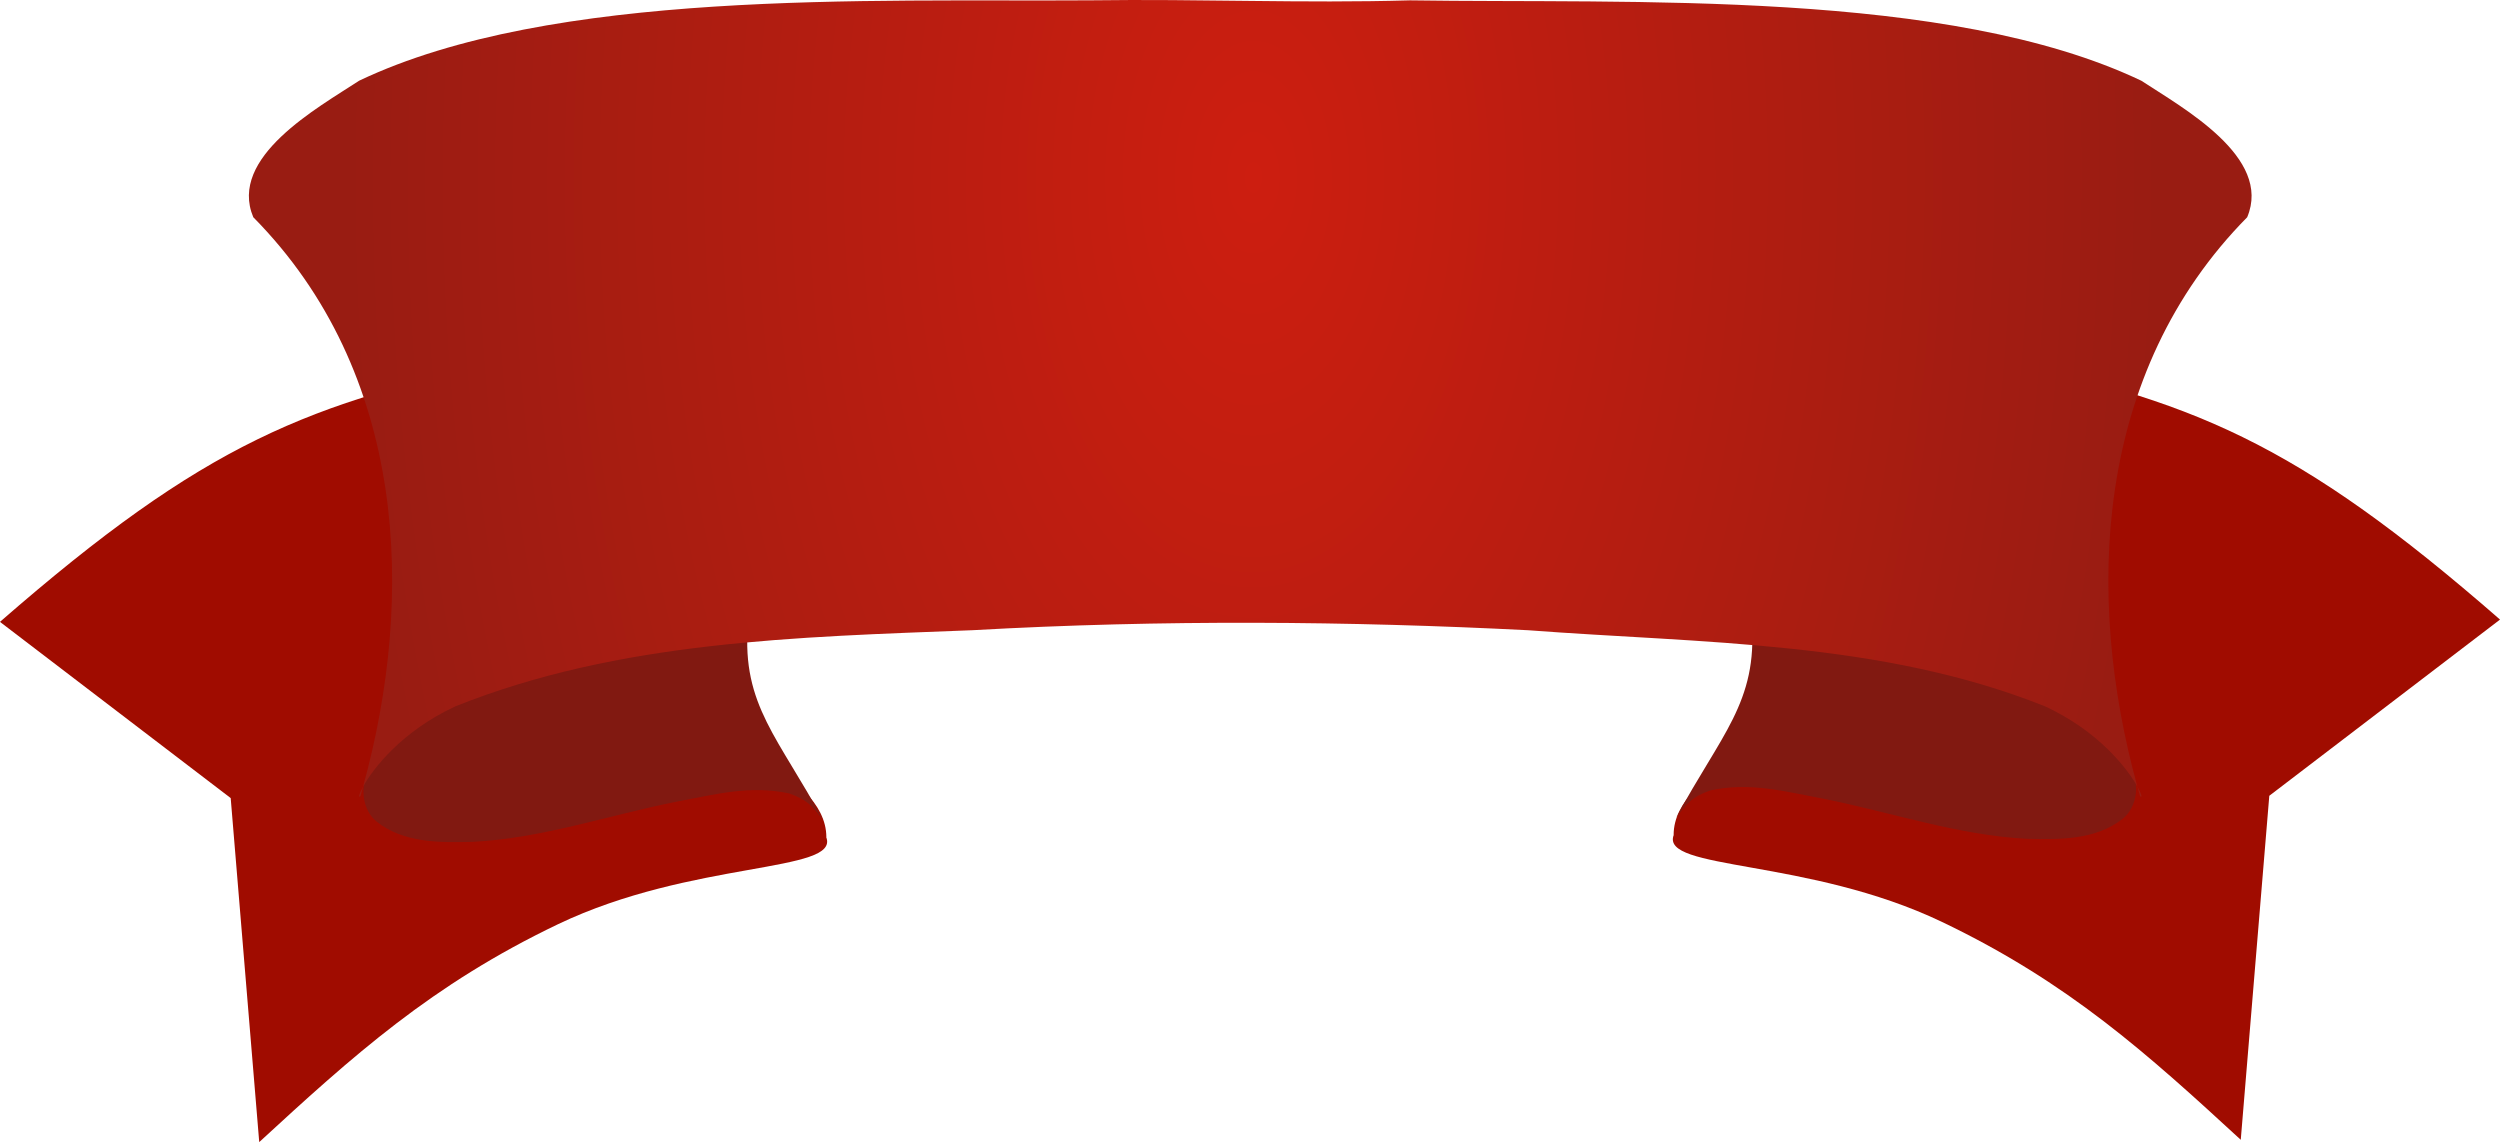
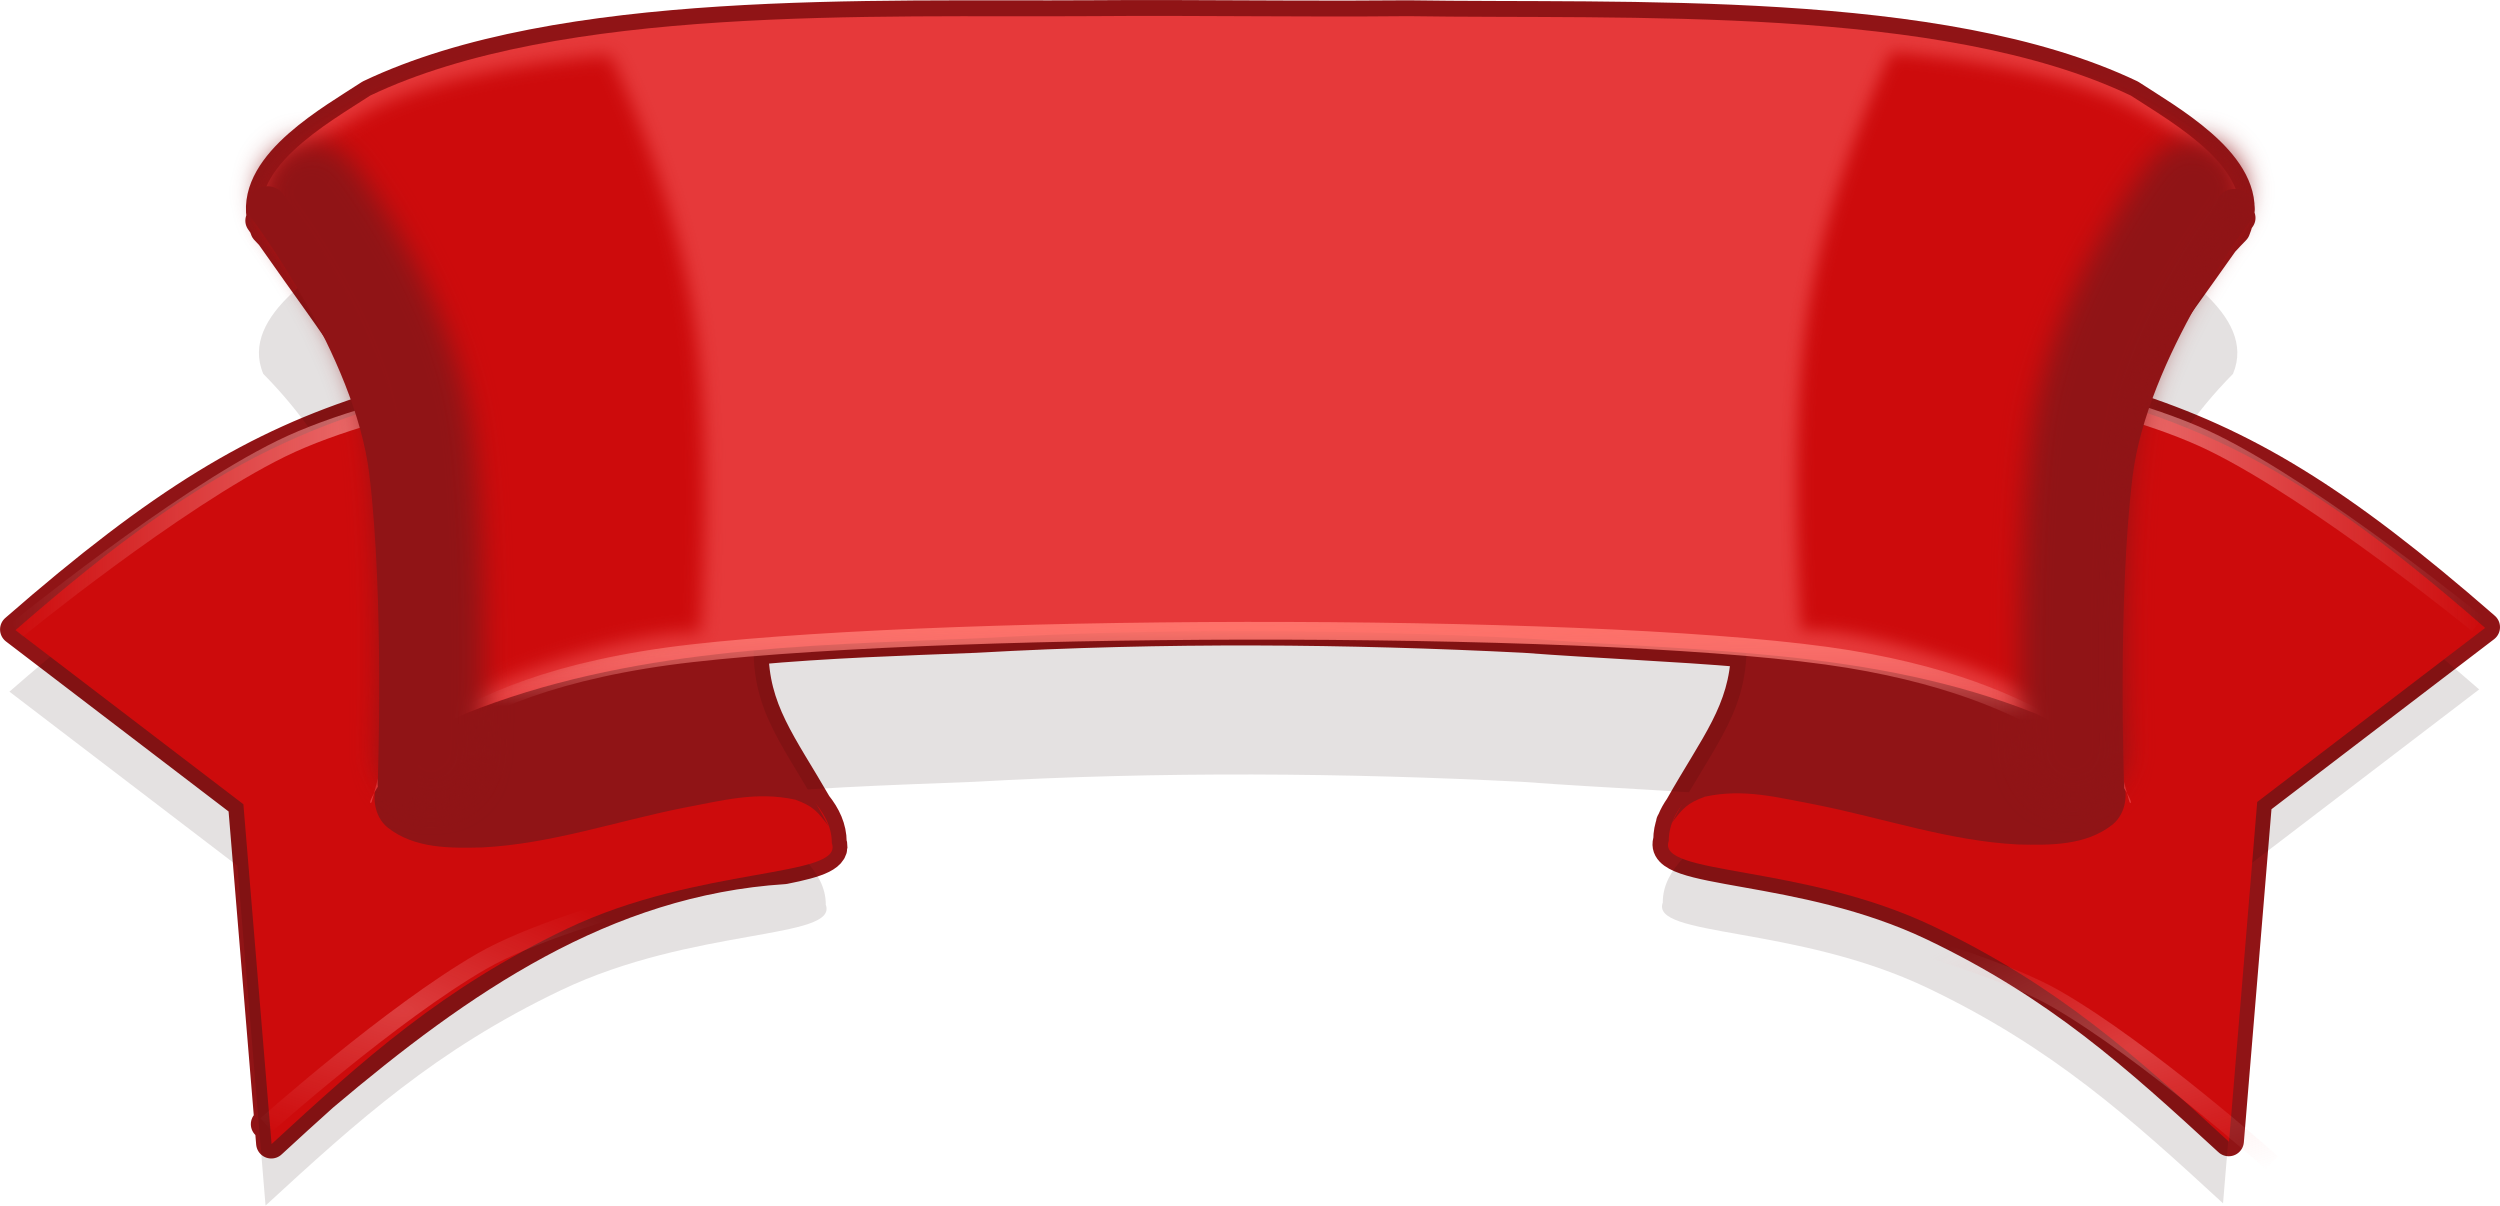
- <svg xmlns="http://www.w3.org/2000/svg" xmlns:xlink="http://www.w3.org/1999/xlink" width="59.845mm" height="27.339mm" viewBox="0 0 59.845 27.339" version="1.1" id="svg1" xml:space="preserve">
+ <svg xmlns="http://www.w3.org/2000/svg" xmlns:xlink="http://www.w3.org/1999/xlink" width="60.58mm" height="29.214mm" viewBox="0 0 60.58 29.214" version="1.1" id="svg1" xml:space="preserve">
  <defs id="defs1">
-     <linearGradient id="linearGradient3588">
-       <stop style="stop-color:#cd1e10;stop-opacity:1;" offset="0" id="stop3584" />
-       <stop style="stop-color:#991c12;stop-opacity:1;" offset="1" id="stop3586" />
+     <linearGradient id="linearGradient14039">
+       <stop style="stop-color:#fca5a5;stop-opacity:0.327" offset="0" id="stop14035" />
+       <stop style="stop-color:#fca5a5;stop-opacity:0;" offset="1" id="stop14037" />
    </linearGradient>
-     <radialGradient xlink:href="#linearGradient3588" id="radialGradient3592-5-3-5" cx="133.575" cy="24.016" fx="133.575" fy="24.016" r="21.705" gradientTransform="matrix(-0.9999969,-0.00247489,-0.0043098,1.741407,175.9208,-135.2563)" gradientUnits="userSpaceOnUse" />
+     <linearGradient id="linearGradient13518">
+       <stop style="stop-color:#ff7269;stop-opacity:1;" offset="0" id="stop13514" />
+       <stop style="stop-color:#fca4a3;stop-opacity:0;" offset="1" id="stop13516" />
+     </linearGradient>
+     <linearGradient id="linearGradient13058">
+       <stop style="stop-color:#fca5a4;stop-opacity:1;" offset="0" id="stop13054" />
+       <stop style="stop-color:#fca5a4;stop-opacity:0;" offset="1" id="stop13056" />
+     </linearGradient>
+     <linearGradient xlink:href="#linearGradient13058" id="linearGradient13060" x1="75.143" y1="-26.752" x2="88.965" y2="-26.752" gradientUnits="userSpaceOnUse" />
+     <linearGradient xlink:href="#linearGradient13058" id="linearGradient13095" gradientUnits="userSpaceOnUse" x1="75.143" y1="-26.752" x2="88.965" y2="-26.752" gradientTransform="matrix(-1,0,0,1,118.0232,0.1412351)" />
+     <radialGradient xlink:href="#linearGradient13518" id="radialGradient13520" cx="59.234" cy="-41.461" fx="59.234" fy="-41.461" r="21.336" gradientTransform="matrix(4.221069,0.04030211,-9.506513e-4,0.09956719,-190.8347,-21.77535)" gradientUnits="userSpaceOnUse" />
+     <radialGradient xlink:href="#linearGradient14039" id="radialGradient14041" cx="38.533" cy="-13.794" fx="38.533" fy="-13.794" r="6.609" gradientTransform="matrix(1,0,0,0.5134525,0,-7.150296)" gradientUnits="userSpaceOnUse" />
+     <radialGradient xlink:href="#linearGradient14039" id="radialGradient14041-6" cx="38.533" cy="-13.794" fx="38.533" fy="-13.794" r="6.609" gradientTransform="matrix(-1,0,0,0.5134525,119.0842,-6.232411)" gradientUnits="userSpaceOnUse" />
+     <filter style="color-interpolation-filters:sRGB" id="filter30731-1" x="-0.688" y="-0.148" width="2.375" height="1.296">
+       <feGaussianBlur stdDeviation="0.324" id="feGaussianBlur30733-8" />
+     </filter>
+     <filter style="color-interpolation-filters:sRGB" id="filter30765" x="-0.048" y="-0.029" width="1.097" height="1.059">
+       <feGaussianBlur stdDeviation="0.217" id="feGaussianBlur30767" />
+     </filter>
+     <filter style="color-interpolation-filters:sRGB" id="filter30769" x="-0.044" y="-0.027" width="1.088" height="1.054">
+       <feGaussianBlur stdDeviation="0.198" id="feGaussianBlur30771" />
+     </filter>
+     <filter style="color-interpolation-filters:sRGB" id="filter30731-1-5" x="-0.688" y="-0.148" width="2.375" height="1.296">
+       <feGaussianBlur stdDeviation="0.324" id="feGaussianBlur30733-8-0" />
+     </filter>
  </defs>
-   <g id="layer1" transform="translate(-29.16399,38.3388)">
-     <g id="g7195" transform="translate(16.9261,59.6731)">
-       <g id="g2293-9-57-8" transform="translate(-90.65171,-115.7545)">
-         <path id="rect840-9-2-5-9-9-0-9-50-2" style="fill:#a00c00;fill-opacity:1;stroke-width:0.535;stroke-linecap:round;stroke-linejoin:round;stroke-miterlimit:8.1;paint-order:markers fill stroke;stop-color:#000000" d="m 109.095,45.082 -0.683,-8.235 -5.523,-4.218 c 4.914,-4.287 7.392,-5.265 12.367,-6.286 4.551,-0.934 7.365,4.055 7.411,1.936 l -4.174,0.281 c -0.267,3.093 1.109,5.575 3.675,8.145 0.3,0.319 0.502,0.668 0.503,1.078 h -0.003 c 0.335,0.857 -3.212,0.549 -6.422,2.084 -3.023,1.446 -4.899,3.143 -7.151,5.215 z" />
-         <path id="rect840-9-2-5-9-9-0-9-50-2-0" style="fill:#a00c00;fill-opacity:1;stroke-width:0.535;stroke-linecap:round;stroke-linejoin:round;stroke-miterlimit:8.1;paint-order:markers fill stroke;stop-color:#000000" d="m 156.529,45.027 0.683,-8.235 5.523,-4.218 c -4.914,-4.287 -7.392,-5.265 -12.367,-6.286 -4.551,-0.934 -7.365,4.055 -7.411,1.936 l 4.174,0.281 c 0.267,3.093 -1.109,5.575 -3.675,8.145 -0.3,0.319 -0.502,0.668 -0.503,1.078 h 0.003 c -0.335,0.857 3.212,0.549 6.422,2.084 3.023,1.446 4.899,3.143 7.151,5.215 z" />
-         <path id="rect840-9-2-5-1-5-4-9" style="fill:#811911;fill-opacity:1;stroke-width:0.317;stroke-linecap:round;stroke-linejoin:round;stroke-miterlimit:8.1;paint-order:markers fill stroke;stop-color:#000000" d="m 121.18,31.901 c -1.559,0.06 -3.068,0.522 -4.587,0.866 -0.792,0.17 -1.562,0.442 -2.352,0.621 -0.546,0.08 -0.182,-0.696 -0.423,-0.916 -0.143,-0.187 -0.221,-0.075 -0.284,0.108 -0.611,1.22 -1.241,2.432 -1.841,3.658 -0.185,0.385 -0.121,0.896 0.209,1.17 0.654,0.521 1.522,0.505 2.301,0.487 1.659,-0.085 3.25,-0.636 4.874,-0.96 0.935,-0.175 1.761,-0.404 2.708,-0.198 0.429,0.156 0.537,0.282 0.81,0.644 -1.049,-1.96 -1.953,-2.757 -1.802,-4.673 0.204,-0.358 -0.923,-2.043 -1.271,-2.233 -0.321,-0.187 2.015,1.429 1.658,1.427 z" />
-         <path id="rect840-9-2-5-1-5-4-9-5" style="fill:#811911;fill-opacity:1;stroke-width:0.317;stroke-linecap:round;stroke-linejoin:round;stroke-miterlimit:8.1;paint-order:markers fill stroke;stop-color:#000000" d="m 144.434,31.828 c 1.559,0.06 3.068,0.522 4.587,0.866 0.792,0.17 1.562,0.442 2.352,0.621 0.546,0.08 0.182,-0.696 0.423,-0.916 0.143,-0.187 0.221,-0.075 0.284,0.108 0.611,1.22 1.241,2.432 1.841,3.658 0.185,0.385 0.121,0.896 -0.209,1.17 -0.654,0.521 -1.522,0.505 -2.301,0.487 -1.659,-0.085 -3.25,-0.636 -4.874,-0.96 -0.935,-0.175 -1.761,-0.404 -2.708,-0.198 -0.429,0.156 -0.537,0.282 -0.81,0.644 1.049,-1.96 1.953,-2.757 1.802,-4.673 -0.204,-0.358 0.923,-2.043 1.271,-2.233 0.321,-0.187 -2.015,1.429 -1.658,1.427 z" />
+   <g id="layer1" transform="translate(-28.78935,38.72233)">
+     <path id="rect840-9-2-5-9-9-0-9-50-2-7" style="fill:#cd0b0c;fill-opacity:1;stroke:#901416;stroke-width:0.735;stroke-linecap:round;stroke-linejoin:round;stroke-miterlimit:8.1;stroke-dasharray:none;stroke-opacity:1;paint-order:markers fill stroke;stop-color:#000000" d="m 57.176,-38.354 c -0.63,-0.001 -1.266,-1.47e-4 -1.916,0.005 -5.3,0.035 -12.888,-0.275 -17.506,1.924 -0.918,0.602 -2.825,1.657 -2.623,2.952 -0.01,0.033 -0.019,0.064 -0.029,0.098 0.029,0.041 0.054,0.077 0.082,0.117 0.011,0.033 0.022,0.067 0.037,0.101 0.045,0.045 0.086,0.092 0.13,0.137 0.933,1.332 1.535,2.128 1.939,2.782 0.222,0.454 0.413,0.918 0.573,1.392 -2.871,0.907 -5.151,2.276 -8.705,5.376 l 5.523,4.218 0.638,7.697 c -0.035,0.031 -0.084,0.074 -0.084,0.074 l 0.086,-0.042 0.042,0.506 c 0.43,-0.396 0.847,-0.778 1.26,-1.147 3.32,-2.808 6.804,-5.221 11.171,-5.501 0.805,-0.159 1.273,-0.316 1.142,-0.651 h 0.003 c -5.24e-4,-0.34 -0.142,-0.638 -0.362,-0.913 -0.845,-1.47 -1.53,-2.283 -1.533,-3.75 1.788,-0.165 3.595,-0.222 5.391,-0.292 4.578,-0.258 9.035,-0.216 13.3,5.17e-4 1.785,0.135 3.585,0.202 5.367,0.354 -0.044,1.426 -0.754,2.237 -1.607,3.747 -0.074,0.106 -0.136,0.215 -0.182,0.329 -0.009,0.017 -0.018,0.033 -0.027,0.05 0.005,-0.007 0.009,-0.012 0.014,-0.019 -0.052,0.139 -0.081,0.284 -0.081,0.439 h 0.003 c -0.335,0.857 3.212,0.549 6.422,2.084 3.023,1.446 4.9,3.143 7.152,5.215 l 0.683,-8.235 5.523,-4.218 c -3.541,-3.089 -5.818,-4.46 -8.675,-5.367 0.188,-0.551 0.416,-1.089 0.688,-1.612 0.374,-0.577 0.897,-1.28 1.652,-2.352 0.093,-0.101 0.187,-0.202 0.285,-0.301 0.028,-0.067 0.049,-0.134 0.066,-0.201 0.02,-0.029 0.038,-0.054 0.059,-0.084 -0.009,-0.031 -0.018,-0.06 -0.027,-0.09 0.136,-1.267 -1.727,-2.3 -2.631,-2.892 -4.618,-2.199 -12.206,-1.842 -17.506,-1.924 -2.007,0.019 -3.846,-0.003 -5.736,-0.006 z" />
+     <g id="g18953">
+       <g id="g15359">
+         <path id="rect840-9-0-9-7-1-4-9" style="fill:#1a0200;fill-opacity:0.118;stroke:none;stroke-width:0.535;stroke-linecap:round;stroke-linejoin:round;stroke-miterlimit:8.1;paint-order:markers fill stroke;stop-color:#000000" d="m 55.209,-34.855 c -5.3,0.035 -12.888,-0.275 -17.506,1.924 -0.992,0.65 -3.138,1.829 -2.534,3.268 3.669,3.715 3.89,9.057 2.628,13.631 0.236,-0.428 0.925,-1.327 2.211,-1.923 3.928,-1.57 8.18,-1.657 12.376,-1.822 4.578,-0.258 9.035,-0.216 13.3,5.2e-4 4.184,0.317 8.448,0.252 12.376,1.822 1.286,0.596 1.975,1.495 2.211,1.923 -1.261,-4.573 -1.041,-9.915 2.628,-13.631 0.605,-1.438 -1.542,-2.617 -2.534,-3.268 -4.618,-2.199 -12.206,-1.842 -17.506,-1.924 -2.676,0.026 -5.054,-0.022 -7.652,-5.2e-4 z m 25.063,18.823 c 0.021,0.075 0.041,0.151 0.063,0.226 0.059,0.059 0.041,-0.038 -0.063,-0.226 z m -42.474,-5.1e-4 c -0.104,0.188 -0.121,0.286 -0.063,0.226 0.022,-0.075 0.042,-0.151 0.063,-0.226 z" />
+         <path id="rect840-9-2-5-9-9-0-9-50-2-9" style="fill:#1a0200;fill-opacity:0.118;stroke-width:0.535;stroke-linecap:round;stroke-linejoin:round;stroke-miterlimit:8.1;paint-order:markers fill stroke;stop-color:#000000" d="m 35.224,-9.509 -0.683,-8.235 -5.523,-4.218 c 4.914,-4.287 7.392,-5.265 12.367,-6.286 4.551,-0.934 7.365,4.055 7.411,1.936 l -4.174,0.281 c -0.267,3.093 1.109,5.575 3.675,8.145 0.3,0.319 0.502,0.668 0.503,1.078 h -0.003 c 0.335,0.857 -3.212,0.549 -6.422,2.084 -3.023,1.446 -4.899,3.143 -7.151,5.215 z" />
+         <path id="rect840-9-2-5-9-9-0-9-50-2-0-5" style="fill:#1a0200;fill-opacity:0.118;stroke-width:0.535;stroke-linecap:round;stroke-linejoin:round;stroke-miterlimit:8.1;paint-order:markers fill stroke;stop-color:#000000" d="m 82.658,-9.563 0.683,-8.235 5.523,-4.218 c -4.914,-4.287 -7.392,-5.265 -12.367,-6.286 -4.551,-0.934 -7.365,4.055 -7.411,1.936 l 4.174,0.281 c 0.267,3.093 -1.109,5.575 -3.675,8.145 -0.3,0.319 -0.502,0.668 -0.503,1.078 h 0.003 c -0.335,0.857 3.212,0.549 6.422,2.084 3.023,1.446 4.899,3.143 7.151,5.215 z" />
+         <path id="rect840-9-2-5-9-9-0-9-50-2" style="fill:#cd0b0c;fill-opacity:1;stroke-width:0.535;stroke-linecap:round;stroke-linejoin:round;stroke-miterlimit:8.1;paint-order:markers fill stroke;stop-color:#000000" d="m 35.37,-10.999 -0.683,-8.235 -5.523,-4.218 c 4.914,-4.287 7.392,-5.265 12.367,-6.286 4.551,-0.934 7.365,4.055 7.411,1.936 l -4.174,0.281 c -0.267,3.093 1.109,5.575 3.675,8.145 0.3,0.319 0.502,0.668 0.503,1.078 h -0.003 c 0.335,0.857 -3.212,0.549 -6.422,2.084 -3.023,1.446 -4.899,3.143 -7.151,5.215 z" />
+         <path id="rect840-9-2-5-9-9-0-9-50-2-0" style="fill:#cd0b0c;fill-opacity:1;stroke-width:0.535;stroke-linecap:round;stroke-linejoin:round;stroke-miterlimit:8.1;paint-order:markers fill stroke;stop-color:#000000" d="m 82.803,-11.054 0.683,-8.235 5.523,-4.218 c -4.914,-4.287 -7.392,-5.265 -12.367,-6.286 -4.551,-0.934 -7.365,4.055 -7.411,1.936 l 4.174,0.281 c 0.267,3.093 -1.109,5.575 -3.675,8.145 -0.3,0.319 -0.502,0.668 -0.503,1.078 h 0.003 c -0.335,0.857 3.212,0.549 6.422,2.084 3.023,1.446 4.899,3.143 7.151,5.215 z" />
+         <path id="rect840-9-2-5-1-5-4-9" style="fill:#901416;fill-opacity:1;stroke-width:0.317;stroke-linecap:round;stroke-linejoin:round;stroke-miterlimit:8.1;paint-order:markers fill stroke;stop-color:#000000" d="m 47.455,-24.181 c -1.559,0.06 -3.068,0.522 -4.587,0.866 -0.792,0.17 -1.562,0.442 -2.352,0.621 -0.546,0.08 -0.182,-0.696 -0.423,-0.916 -0.143,-0.187 -0.221,-0.075 -0.284,0.108 -0.611,1.22 -1.241,2.432 -1.841,3.658 -0.185,0.385 -0.121,0.896 0.209,1.17 0.654,0.521 1.522,0.505 2.301,0.487 1.659,-0.085 3.25,-0.636 4.874,-0.96 0.935,-0.175 1.761,-0.404 2.708,-0.198 0.429,0.156 0.537,0.282 0.81,0.644 -1.049,-1.96 -1.953,-2.757 -1.802,-4.673 0.204,-0.358 -0.923,-2.043 -1.271,-2.233 -0.321,-0.187 2.015,1.429 1.658,1.427 z" />
+         <path id="rect840-9-2-5-1-5-4-9-5" style="fill:#901416;fill-opacity:1;stroke-width:0.317;stroke-linecap:round;stroke-linejoin:round;stroke-miterlimit:8.1;paint-order:markers fill stroke;stop-color:#000000" d="m 70.708,-24.253 c 1.559,0.06 3.068,0.522 4.587,0.866 0.792,0.17 1.562,0.442 2.352,0.621 0.546,0.08 0.182,-0.696 0.423,-0.916 0.143,-0.187 0.221,-0.075 0.284,0.108 0.611,1.22 1.241,2.432 1.841,3.658 0.185,0.385 0.121,0.896 -0.209,1.17 -0.654,0.521 -1.522,0.505 -2.301,0.487 -1.659,-0.085 -3.25,-0.636 -4.874,-0.96 -0.935,-0.175 -1.761,-0.404 -2.708,-0.198 -0.429,0.156 -0.537,0.282 -0.81,0.644 1.049,-1.96 1.953,-2.757 1.802,-4.673 -0.204,-0.358 0.923,-2.043 1.271,-2.233 0.321,-0.187 -2.015,1.429 -1.658,1.427 z" />
+         <path style="fill:none;stroke:url(#linearGradient13060);stroke-width:0.43;stroke-linecap:butt;stroke-linejoin:miter;stroke-dasharray:none;stroke-opacity:1" d="m 75.171,-29.862 c 0,0 4.677,0.608 7.25,1.871 2.572,1.263 6.408,4.397 6.408,4.397" id="path12352" />
+         <path style="fill:none;stroke:url(#linearGradient13095);stroke-width:0.43;stroke-linecap:butt;stroke-linejoin:miter;stroke-dasharray:none;stroke-opacity:1" d="m 42.852,-29.721 c 0,0 -4.677,0.608 -7.25,1.871 -2.572,1.263 -6.408,4.397 -6.408,4.397" id="path12352-5" />
+         <path id="rect840-9-0-9-7-1-4" style="fill:#e6393a;fill-opacity:1;stroke-width:0.535;stroke-linecap:round;stroke-linejoin:round;stroke-miterlimit:8.1;paint-order:markers fill stroke;stop-color:#000000" d="m 55.267,-38.331 c -5.3,0.035 -12.888,-0.275 -17.506,1.924 -0.992,0.65 -3.138,1.829 -2.534,3.268 3.669,3.715 3.89,9.057 2.628,13.631 0.236,-0.428 0.925,-1.327 2.211,-1.923 3.928,-1.57 8.18,-1.657 12.376,-1.822 4.578,-0.258 9.035,-0.216 13.3,5.2e-4 4.184,0.317 8.448,0.252 12.376,1.822 1.286,0.596 1.975,1.495 2.211,1.923 -1.261,-4.573 -1.041,-9.915 2.628,-13.631 0.605,-1.438 -1.542,-2.617 -2.534,-3.268 -4.618,-2.199 -12.206,-1.842 -17.506,-1.924 -2.676,0.026 -5.054,-0.022 -7.652,-5.2e-4 z m 25.063,18.823 c 0.021,0.075 0.041,0.151 0.063,0.226 0.059,0.059 0.041,-0.038 -0.063,-0.226 z m -42.474,-5.1e-4 c -0.104,0.188 -0.121,0.286 -0.063,0.226 0.022,-0.075 0.042,-0.151 0.063,-0.226 z" />
+         <path style="fill:none;stroke:url(#radialGradient13520);stroke-width:0.43;stroke-linecap:butt;stroke-linejoin:miter;stroke-dasharray:none;stroke-opacity:1" d="m 38.034,-19.479 c 0,0 0.935,-2.666 7.53,-3.414 6.595,-0.748 22.591,-0.748 28.017,0.14 5.426,0.889 6.735,3.227 6.735,3.227" id="path13098" />
+         <path style="fill:none;stroke:url(#radialGradient14041);stroke-width:0.43;stroke-linecap:butt;stroke-linejoin:miter;stroke-dasharray:none;stroke-opacity:1" d="m 35.242,-11.463 c 0,0 3.043,-2.712 5.226,-3.969 2.183,-1.257 7.805,-2.447 7.805,-2.447" id="path13688" />
+         <path style="fill:none;stroke:url(#radialGradient14041-6);stroke-width:0.43;stroke-linecap:butt;stroke-linejoin:miter;stroke-dasharray:none;stroke-opacity:1" d="m 83.843,-10.545 c 0,0 -3.043,-2.712 -5.226,-3.969 -2.183,-1.257 -7.805,-2.447 -7.805,-2.447" id="path13688-6" />
      </g>
-       <path id="rect840-9-0-9-7-1-4" style="fill:url(#radialGradient3592-5-3-5);fill-opacity:1;stroke-width:0.535;stroke-linecap:round;stroke-linejoin:round;stroke-miterlimit:8.1;paint-order:markers fill stroke;stop-color:#000000" d="m 38.341,-98.004 c -5.3,0.035 -12.888,-0.275 -17.506,1.924 -0.992,0.65 -3.138,1.829 -2.534,3.268 3.669,3.715 3.89,9.057 2.628,13.631 0.236,-0.428 0.925,-1.327 2.211,-1.923 3.928,-1.57 8.18,-1.657 12.376,-1.822 4.578,-0.258 9.035,-0.216 13.3,5.2e-4 4.184,0.317 8.448,0.252 12.376,1.822 1.286,0.596 1.975,1.495 2.211,1.923 -1.261,-4.573 -1.041,-9.915 2.628,-13.631 0.605,-1.438 -1.542,-2.617 -2.534,-3.268 -4.618,-2.199 -12.206,-1.842 -17.506,-1.924 -2.577,0.075 -5.021,-0.038 -7.652,-5.2e-4 z m 25.063,18.823 c 0.021,0.075 0.041,0.151 0.063,0.226 0.059,0.059 0.041,-0.038 -0.063,-0.226 z m -42.474,-5.1e-4 c -0.104,0.188 -0.121,0.286 -0.063,0.226 0.022,-0.075 0.042,-0.151 0.063,-0.226 z" />
+       <path style="opacity:1;fill:#cd0b0c;fill-opacity:1;stroke:none;stroke-width:0.265px;stroke-linecap:butt;stroke-linejoin:miter;stroke-opacity:1;filter:url(#filter30765)" d="m 35.109,-33.357 c 2.249,3.241 2.712,3.506 3.043,5.556 0.331,2.051 -0.265,8.136 -0.265,8.136 0,0 1.124,-1.918 4.035,-2.91 2.91,-0.992 3.836,-0.794 3.836,-0.794 0,0 0.331,-4.829 -0.198,-7.938 -0.529,-3.109 -1.984,-6.085 -1.984,-6.085 0,0 -3.903,0.265 -5.953,1.389 -2.051,1.124 -2.183,1.521 -2.514,2.646 z" id="path18005" />
+       <path style="opacity:1;fill:#cd0b0c;fill-opacity:1;stroke:none;stroke-width:0.265px;stroke-linecap:butt;stroke-linejoin:miter;stroke-opacity:1;filter:url(#filter30769)" d="m 83.083,-33.423 c -2.249,3.241 -2.712,3.506 -3.043,5.556 -0.331,2.051 0.265,8.136 0.265,8.136 0,0 -1.124,-1.918 -4.035,-2.91 -2.91,-0.992 -3.836,-0.794 -3.836,-0.794 0,0 -0.331,-4.829 0.198,-7.938 0.529,-3.109 1.984,-6.085 1.984,-6.085 0,0 3.903,0.265 5.953,1.389 2.051,1.124 2.183,1.521 2.514,2.646 z" id="path18005-9" />
    </g>
+     <path style="fill:none;stroke:#901416;stroke-width:0.965;stroke-linecap:round;stroke-linejoin:miter;stroke-dasharray:none;stroke-opacity:1" d="m 82.935,-33.662 c 0,0 -2.572,3.379 -2.947,6.419 -0.374,3.04 -0.21,7.577 -0.21,7.577" id="path30685" />
+     <path style="mix-blend-mode:normal;fill:none;stroke:#901416;stroke-width:2.465;stroke-linecap:round;stroke-linejoin:miter;stroke-dasharray:none;stroke-opacity:1;filter:url(#filter30731-1)" d="m 50.966,-32.16 c 0,0 -2.308,2.982 -2.682,6.023 -0.374,3.04 -0.21,7.577 -0.21,7.577" id="path30685-7-4" transform="matrix(-1,0,0,1,87.30799,-1.895935)" />
+     <path style="mix-blend-mode:normal;fill:none;stroke:#901416;stroke-width:2.465;stroke-linecap:round;stroke-linejoin:miter;stroke-dasharray:none;stroke-opacity:1;filter:url(#filter30731-1-5)" d="m 81.922,-34.113 c 0,0 -2.308,2.982 -2.682,6.023 -0.374,3.04 -0.21,7.577 -0.21,7.577" id="path30685-7-4-6" />
+     <path style="fill:none;stroke:#901416;stroke-width:0.965;stroke-linecap:round;stroke-linejoin:miter;stroke-dasharray:none;stroke-opacity:1" d="m 35.268,-33.727 c 0,0 2.572,3.379 2.947,6.419 0.374,3.04 0.21,7.577 0.21,7.577" id="path30685-0" />
  </g>
</svg>
